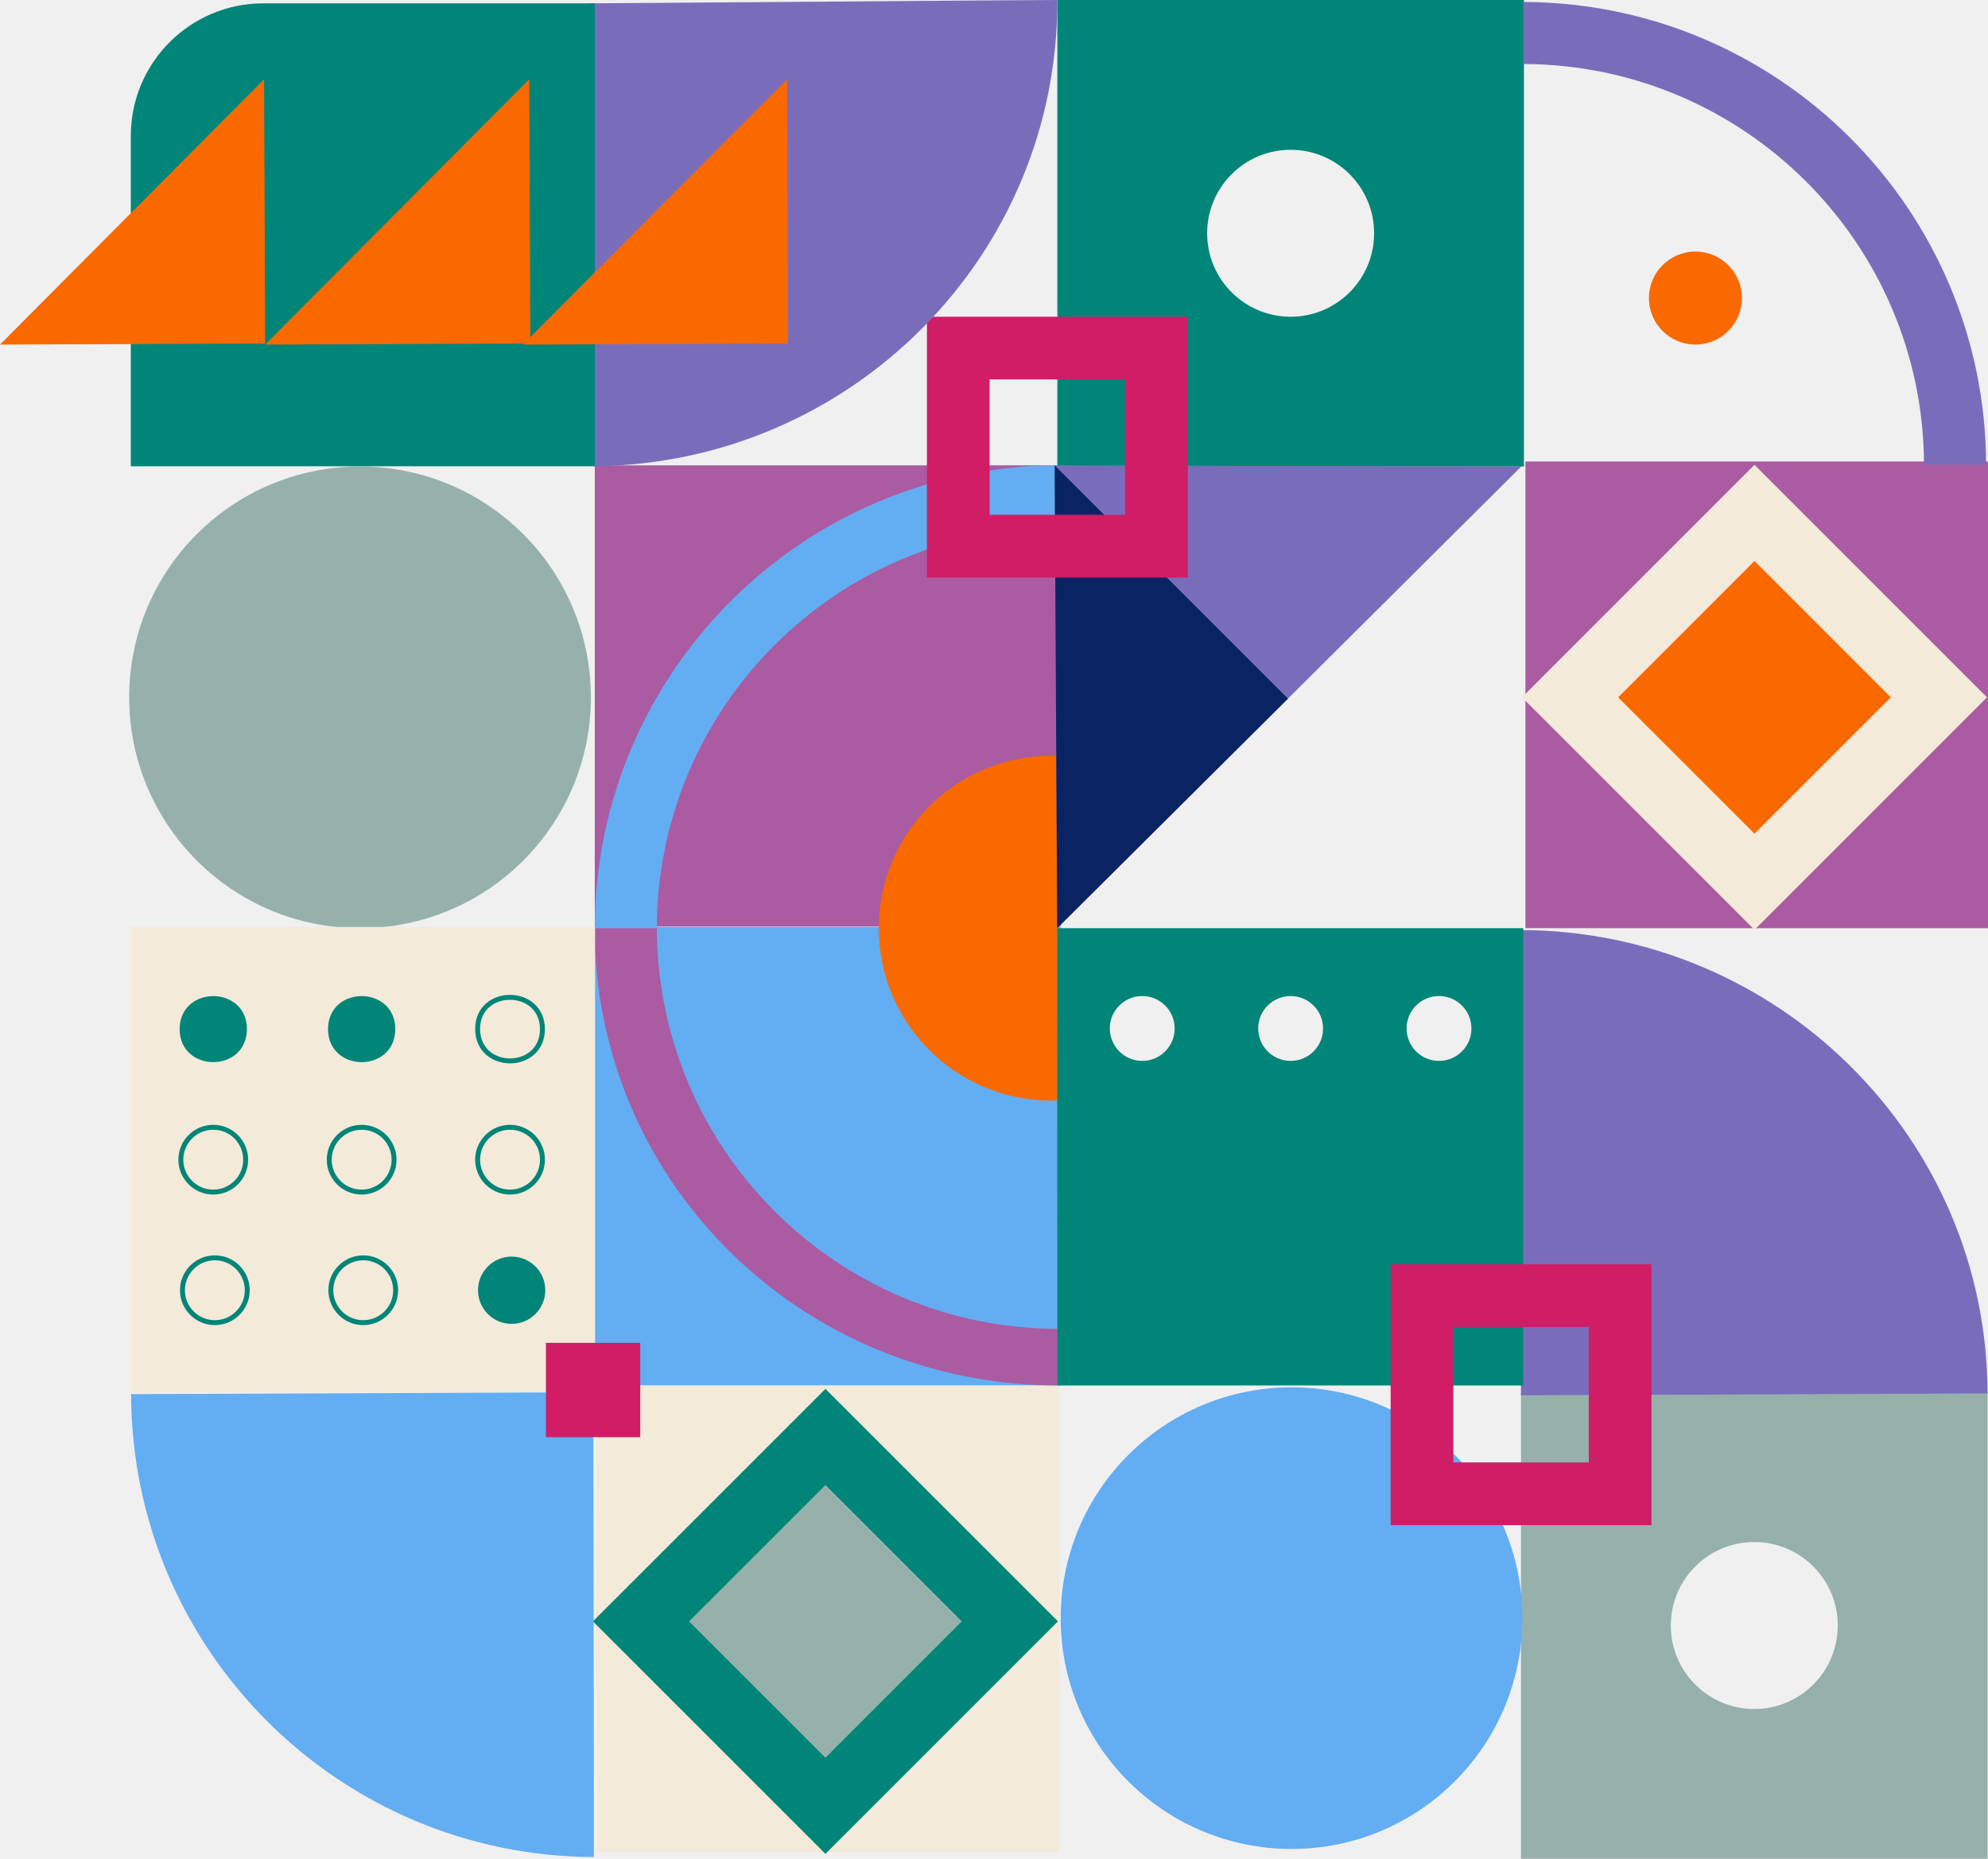
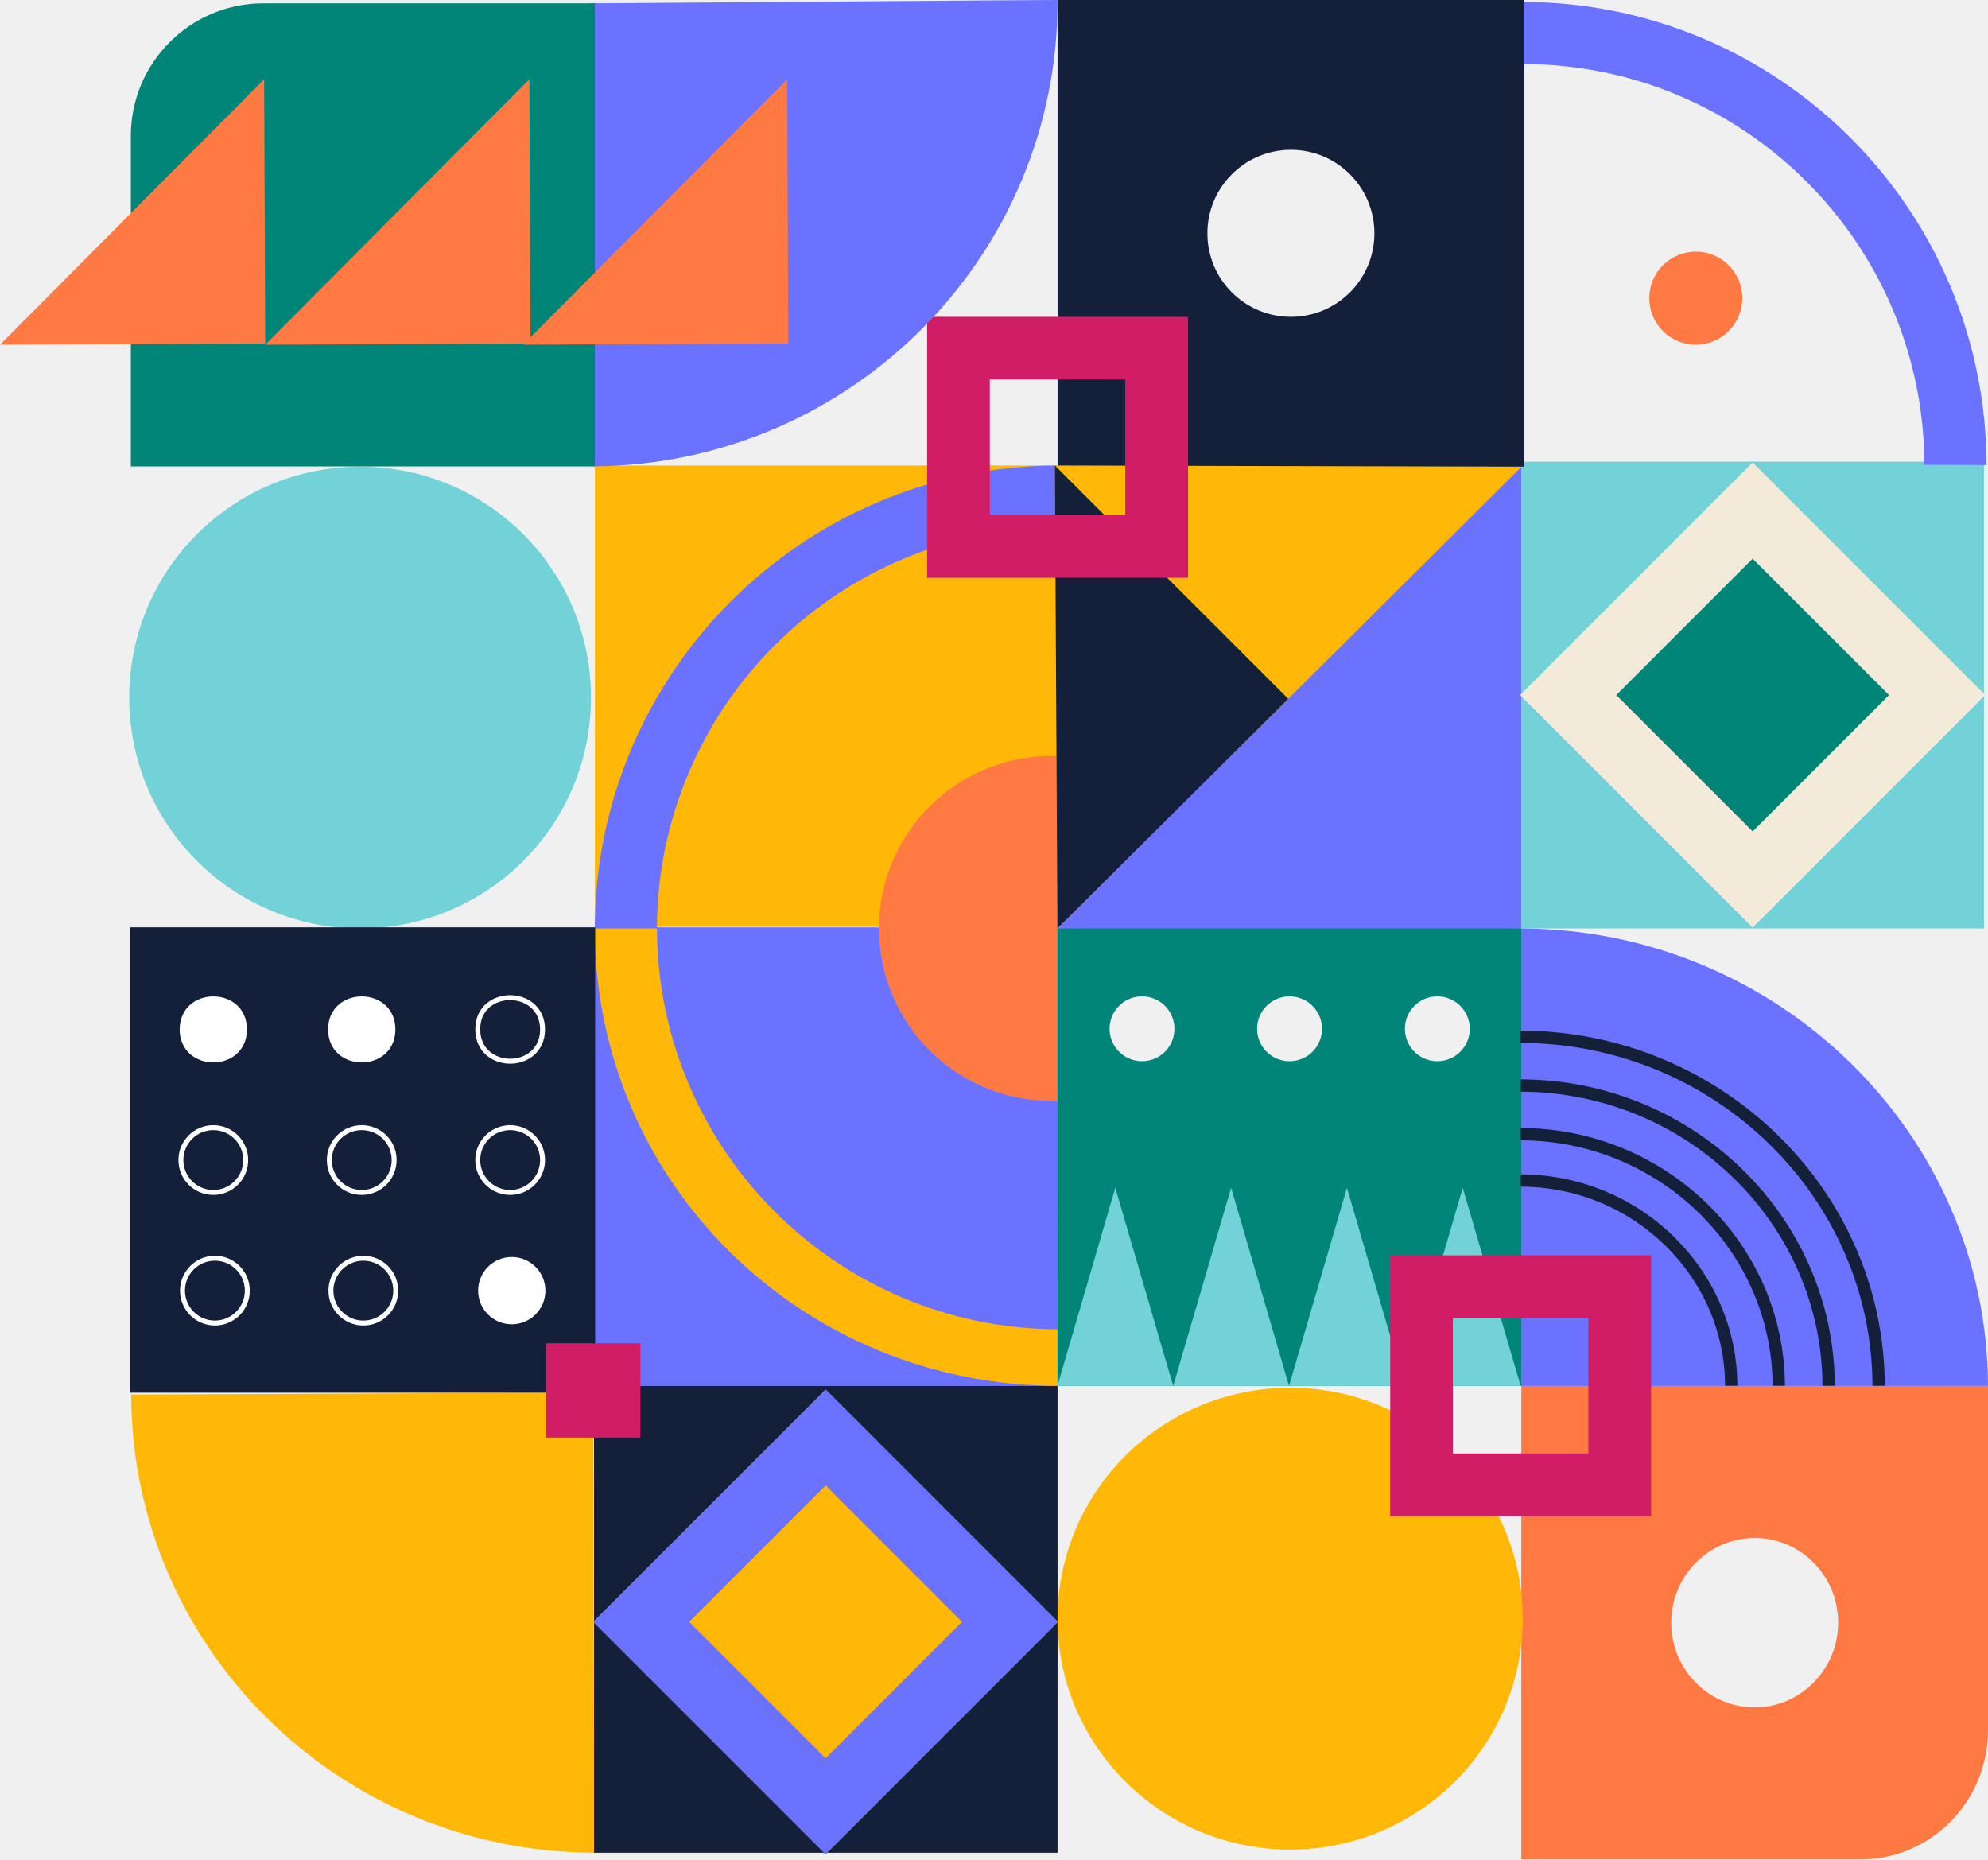
- <svg xmlns="http://www.w3.org/2000/svg" id="Warstwa_2" data-name="Warstwa 2" viewBox="0 0 807.29 754.89">
+ <svg xmlns="http://www.w3.org/2000/svg" id="Warstwa_2" data-name="Warstwa 2" viewBox="0 0 807.12 754.9">
  <defs>
-     <style>.cls-1{fill:#aa5ba2;}.cls-2{fill:#63adf2;}.cls-3{fill:#f3eada;}.cls-10,.cls-4{fill:#018578;}.cls-5{fill:#96b1ac;}.cls-6{fill:#796dbb;}.cls-7{fill:#f96900;}.cls-8{fill:#0a2463;}.cls-9{fill:#d11c66;}.cls-10,.cls-11{stroke:#018578;stroke-miterlimit:10;}.cls-11{fill:none;stroke-width:2px;}</style>
+     <style>.cls-1{fill:#6b72ff;}.cls-2{fill:#ffb808;}.cls-3{fill:#142039;}.cls-4{fill:#72d2d8;}.cls-5{fill:#ff7a42;}.cls-6{fill:#d11c66;}.cls-7{fill:#f4eada;}.cls-8{fill:#018578;}.cls-9{fill:#fff;}.cls-10,.cls-9{stroke:#fff;}.cls-10,.cls-11,.cls-12,.cls-9{stroke-miterlimit:10;}.cls-10,.cls-11,.cls-12{fill:none;}.cls-10{stroke-width:2px;}.cls-11{stroke:#515689;stroke-width:3px;}.cls-12{stroke:#142039;stroke-width:5px;}</style>
  </defs>
-   <rect class="cls-1" x="241.53" y="188.99" width="189.2" height="187.32" />
-   <rect class="cls-2" x="241.53" y="376.49" width="189.2" height="186.2" />
-   <rect class="cls-3" x="242.18" y="562.69" width="187.85" height="189.52" />
-   <rect class="cls-4" x="277.72" y="607.9" width="133.53" height="133.53" transform="translate(-385.45 425) rotate(-45)" />
-   <rect class="cls-5" x="305.33" y="635.51" width="78.31" height="78.31" transform="translate(-385.45 425) rotate(-45)" />
-   <rect class="cls-1" x="619.45" y="187.43" width="187.85" height="189.52" />
-   <path class="cls-4" d="M438.65,16.2V205.67H628.13V16.2Zm94.74,128.63a33.9,33.9,0,1,1,33.89-33.9A33.9,33.9,0,0,1,533.39,144.83Z" transform="translate(-9.28 -16.2)" />
-   <path class="cls-2" d="M276,393.15a163.2,163.2,0,0,1,162.7-162.73V205.19c-103.68.27-187.67,84.27-187.93,188Z" transform="translate(-9.28 -16.2)" />
-   <path class="cls-1" d="M276,393.15a163.2,163.2,0,0,0,162.7,162.72v23C335,578.61,251,496.83,250.72,393.15Z" transform="translate(-9.28 -16.2)" />
-   <path class="cls-6" d="M790.58,204.91A163.2,163.2,0,0,0,627.87,42.19V17c103.68.27,187.67,84.27,187.94,188Z" transform="translate(-9.28 -16.2)" />
-   <circle class="cls-7" cx="688.49" cy="121.05" r="18.89" />
-   <path class="cls-2" d="M62.52,582.38c.26,103.68,84.25,187.68,187.93,188V745.1l-.25-163.48" transform="translate(-9.28 -16.2)" />
-   <path class="cls-5" d="M626.93,581.62V771.09H816.4V581.62Zm94.74,128.63a33.9,33.9,0,1,1,33.89-33.89A33.9,33.9,0,0,1,721.67,710.25Z" transform="translate(-9.28 -16.2)" />
-   <path class="cls-7" d="M438.65,323.19a70,70,0,1,0,0,139.91Z" transform="translate(-9.28 -16.2)" />
-   <polygon class="cls-6" points="428.28 188.99 429.31 376.95 617.76 189.47 428.28 188.99" />
-   <polygon class="cls-8" points="429.31 376.95 428.28 188.99 523.02 283.72 429.31 376.95" />
-   <path class="cls-9" d="M385.69,144.83V250.76H491.62V144.83Zm80.45,80.45h-55v-55h55Z" transform="translate(-9.28 -16.2)" />
-   <path class="cls-6" d="M816.4,582.1c-.26-103.81-85.06-187.92-189.73-188.2v25.27l.25,163.69" transform="translate(-9.28 -16.2)" />
-   <circle class="cls-2" cx="524.47" cy="657.16" r="93.74" />
-   <path class="cls-6" d="M250.35,205.55c104.48-.87,188.63-85.5,188.3-189.35l-25.42.15L248.48,17.56" transform="translate(-9.28 -16.2)" />
-   <circle class="cls-5" cx="146.2" cy="283.21" r="93.74" />
-   <rect class="cls-3" x="654.99" y="232.64" width="133.53" height="133.53" transform="translate(-9.6 581.85) rotate(-45)" />
-   <rect class="cls-7" x="682.6" y="260.25" width="78.31" height="78.31" transform="translate(-9.6 581.85) rotate(-45)" />
+   <rect class="cls-1" x="428.41" y="188.99" width="189.23" height="188.21" />
+   <rect class="cls-2" x="241.53" y="188.99" width="189.2" height="187.32" />
+   <rect class="cls-1" x="241.53" y="376.49" width="189.2" height="186.2" />
+   <rect class="cls-3" x="241.17" y="562.68" width="188.2" height="189.52" />
+   <rect class="cls-1" x="277.72" y="607.9" width="133.53" height="133.53" transform="translate(-385.45 425) rotate(-45)" />
+   <rect class="cls-4" x="617.65" y="187.43" width="187.85" height="189.52" />
+   <path class="cls-3" d="M438.65,16.2V205.67H628.13V16.2Zm94.74,128.63a33.9,33.9,0,1,1,33.89-33.9A33.9,33.9,0,0,1,533.39,144.83Z" transform="translate(-9.28 -16.2)" />
+   <path class="cls-1" d="M276,393.15a163.2,163.2,0,0,1,162.7-162.73V205.19c-103.68.27-187.67,84.27-187.93,188Z" transform="translate(-9.28 -16.2)" />
+   <path class="cls-2" d="M276,393.15a163.2,163.2,0,0,0,162.7,162.72v23C335,578.61,251,496.83,250.72,393.15Z" transform="translate(-9.28 -16.2)" />
+   <path class="cls-1" d="M790.58,204.91A163.2,163.2,0,0,0,627.87,42.19V17c103.68.27,187.67,84.27,187.94,188Z" transform="translate(-9.28 -16.2)" />
+   <circle class="cls-5" cx="688.49" cy="121.05" r="18.89" />
+   <path class="cls-2" d="M62.52,582.37c.26,102.62,84.25,185.76,187.93,186v-25l-.25-161.82" transform="translate(-9.28 -16.2)" />
+   <path class="cls-5" d="M626.92,578.89V771.1H764.63c28.6,0,51.77-23.51,51.77-52.52V578.89Zm96.94,130.42c-20.45,1.31-37.31-15.8-36-36.55,1.06-17.11,14.75-31,31.62-32.08,20.46-1.31,37.32,15.8,36,36.55C754.42,694.34,740.73,708.23,723.86,709.31Z" transform="translate(-9.28 -16.2)" />
+   <path class="cls-5" d="M438.65,323.19a70,70,0,1,0,0,139.91Z" transform="translate(-9.28 -16.2)" />
+   <polygon class="cls-2" points="428.28 188.99 429.31 376.95 617.76 189.47 428.28 188.99" />
+   <polygon class="cls-3" points="429.31 376.95 428.28 188.99 523.02 283.72 429.31 376.95" />
+   <path class="cls-6" d="M385.69,144.83V250.76H491.62V144.83Zm80.45,80.45h-55v-55h55Z" transform="translate(-9.28 -16.2)" />
+   <path class="cls-1" d="M816.4,578.89c-.26-102.05-85.06-185.47-189.73-185.74V418l.25,160.91" transform="translate(-9.28 -16.2)" />
+   <ellipse class="cls-2" cx="523.79" cy="657.16" rx="94.42" ry="93.74" />
+   <path class="cls-1" d="M250.35,205.55c104.48-.87,188.63-85.5,188.3-189.35l-25.42.15L248.48,17.56" transform="translate(-9.28 -16.2)" />
+   <circle class="cls-4" cx="146.2" cy="283.21" r="93.74" />
+   <rect class="cls-7" x="654.09" y="231.62" width="133.53" height="133.53" transform="translate(-9.14 580.92) rotate(-45)" />
+   <rect class="cls-8" x="681.7" y="259.23" width="78.31" height="78.31" transform="translate(-9.14 580.92) rotate(-45)" />
  <rect class="cls-3" x="52.71" y="376.49" width="188.94" height="188.94" />
-   <path class="cls-10" d="M109.05,434.14c-.08,17.22-26.25,17.21-26.33,0C82.8,416.93,109,416.93,109.05,434.14Z" transform="translate(-9.28 -16.2)" />
-   <path class="cls-10" d="M169.31,434.14c-.08,17.22-26.26,17.21-26.33,0C143.06,416.93,169.23,416.93,169.31,434.14Z" transform="translate(-9.28 -16.2)" />
-   <path class="cls-11" d="M229.56,434.14c-.07,17.22-26.25,17.21-26.32,0S229.49,416.93,229.56,434.14Z" transform="translate(-9.28 -16.2)" />
-   <circle class="cls-11" cx="86.6" cy="470.97" r="13.16" />
-   <circle class="cls-11" cx="146.86" cy="470.97" r="13.16" />
-   <circle class="cls-11" cx="207.12" cy="470.97" r="13.16" />
-   <circle class="cls-11" cx="87.25" cy="523.99" r="13.16" />
-   <circle class="cls-11" cx="147.51" cy="523.99" r="13.16" />
-   <circle class="cls-10" cx="207.77" cy="523.99" r="13.16" />
-   <path class="cls-4" d="M107,1.35H241.53a0,0,0,0,1,0,0v188a0,0,0,0,1,0,0H53.12a0,0,0,0,1,0,0V55.19A53.84,53.84,0,0,1,107,1.35Z" />
-   <polygon class="cls-7" points="0 139.94 107.68 139.51 107.24 32.2 0 139.94" />
-   <polygon class="cls-7" points="107.68 139.94 215.36 139.51 214.92 32.2 107.68 139.94" />
-   <polygon class="cls-7" points="212.36 139.94 320.04 139.51 319.61 32.2 212.36 139.94" />
-   <path class="cls-4" d="M438.59,393.15l.06,185.73H627.84V393.15Zm34.54,53.9a13.17,13.17,0,1,1,13.16-13.16A13.17,13.17,0,0,1,473.13,447.05Zm60.25,0a13.17,13.17,0,1,1,13.17-13.16A13.16,13.16,0,0,1,533.38,447.05Zm60.26,0a13.17,13.17,0,1,1,13.16-13.16A13.16,13.16,0,0,1,593.64,447.05Z" transform="translate(-9.28 -16.2)" />
-   <rect class="cls-9" x="221.69" y="545.36" width="38.3" height="38.3" />
-   <path class="cls-9" d="M574,529.65V635.58H679.9V529.65Zm80.45,80.46h-55v-55h55Z" transform="translate(-9.28 -16.2)" />
+   <path class="cls-9" d="M109.05,434.14c-.08,17.22-26.25,17.21-26.33,0C82.8,416.93,109,416.93,109.05,434.14Z" transform="translate(-9.28 -16.2)" />
+   <path class="cls-9" d="M169.31,434.14c-.08,17.22-26.26,17.21-26.33,0C143.06,416.93,169.23,416.93,169.31,434.14Z" transform="translate(-9.28 -16.2)" />
+   <path class="cls-10" d="M229.56,434.14c-.07,17.22-26.25,17.21-26.32,0S229.49,416.93,229.56,434.14Z" transform="translate(-9.28 -16.2)" />
+   <circle class="cls-10" cx="86.6" cy="470.97" r="13.16" />
+   <circle class="cls-10" cx="146.86" cy="470.97" r="13.16" />
+   <circle class="cls-10" cx="207.12" cy="470.97" r="13.16" />
+   <circle class="cls-10" cx="87.25" cy="523.99" r="13.16" />
+   <circle class="cls-10" cx="147.51" cy="523.99" r="13.16" />
+   <circle class="cls-9" cx="207.77" cy="523.99" r="13.16" />
+   <path class="cls-8" d="M107,1.35H241.53a0,0,0,0,1,0,0v188a0,0,0,0,1,0,0H53.12a0,0,0,0,1,0,0V55.19A53.84,53.84,0,0,1,107,1.35Z" />
+   <polygon class="cls-5" points="0 139.94 107.68 139.51 107.24 32.2 0 139.94" />
+   <polygon class="cls-5" points="107.68 139.94 215.36 139.51 214.92 32.2 107.68 139.94" />
+   <polygon class="cls-5" points="212.36 139.94 320.04 139.51 319.61 32.2 212.36 139.94" />
+   <path class="cls-8" d="M438.59,393.15l.06,185.73H626.93V393.15ZM473,447.05a13.17,13.17,0,1,1,13.1-13.16A13.13,13.13,0,0,1,473,447.05Zm60,0A13.17,13.17,0,1,1,546,433.89,13.13,13.13,0,0,1,532.93,447.05Zm60,0A13.17,13.17,0,1,1,606,433.89,13.13,13.13,0,0,1,592.9,447.05Z" transform="translate(-9.28 -16.2)" />
+   <rect class="cls-6" x="221.69" y="545.36" width="38.3" height="38.3" />
+   <path class="cls-11" d="M626.86,579.21" transform="translate(-9.28 -16.2)" />
+   <path class="cls-12" d="M772,578.81c-.21-77.85-65.17-141.5-145.35-141.7" transform="translate(-9.28 -16.2)" />
+   <path class="cls-12" d="M751.7,578.81c-.18-67-56.06-121.72-125-121.9" transform="translate(-9.28 -16.2)" />
+   <path class="cls-12" d="M731.45,578.81c-.15-56.12-47-102-104.78-102.15" transform="translate(-9.28 -16.2)" />
+   <path class="cls-12" d="M712.15,578.81c-.12-45.79-38.32-83.22-85.48-83.34" transform="translate(-9.28 -16.2)" />
+   <polygon class="cls-4" points="452.81 482.24 429.31 562.68 476.32 562.68 452.81 482.24" />
+   <polygon class="cls-4" points="499.83 482.24 476.32 562.68 523.34 562.68 499.83 482.24" />
+   <polygon class="cls-4" points="546.85 482.24 523.34 562.68 570.36 562.68 546.85 482.24" />
+   <polygon class="cls-4" points="593.87 482.24 570.36 562.68 617.38 562.68 593.87 482.24" />
+   <path class="cls-6" d="M573.7,525.85V631.77H679.63V525.85Zm80.45,80.45h-55v-55h55Z" transform="translate(-9.28 -16.2)" />
+   <rect class="cls-2" x="305.33" y="635.51" width="78.31" height="78.31" transform="translate(-385.45 425) rotate(-45)" />
</svg>
